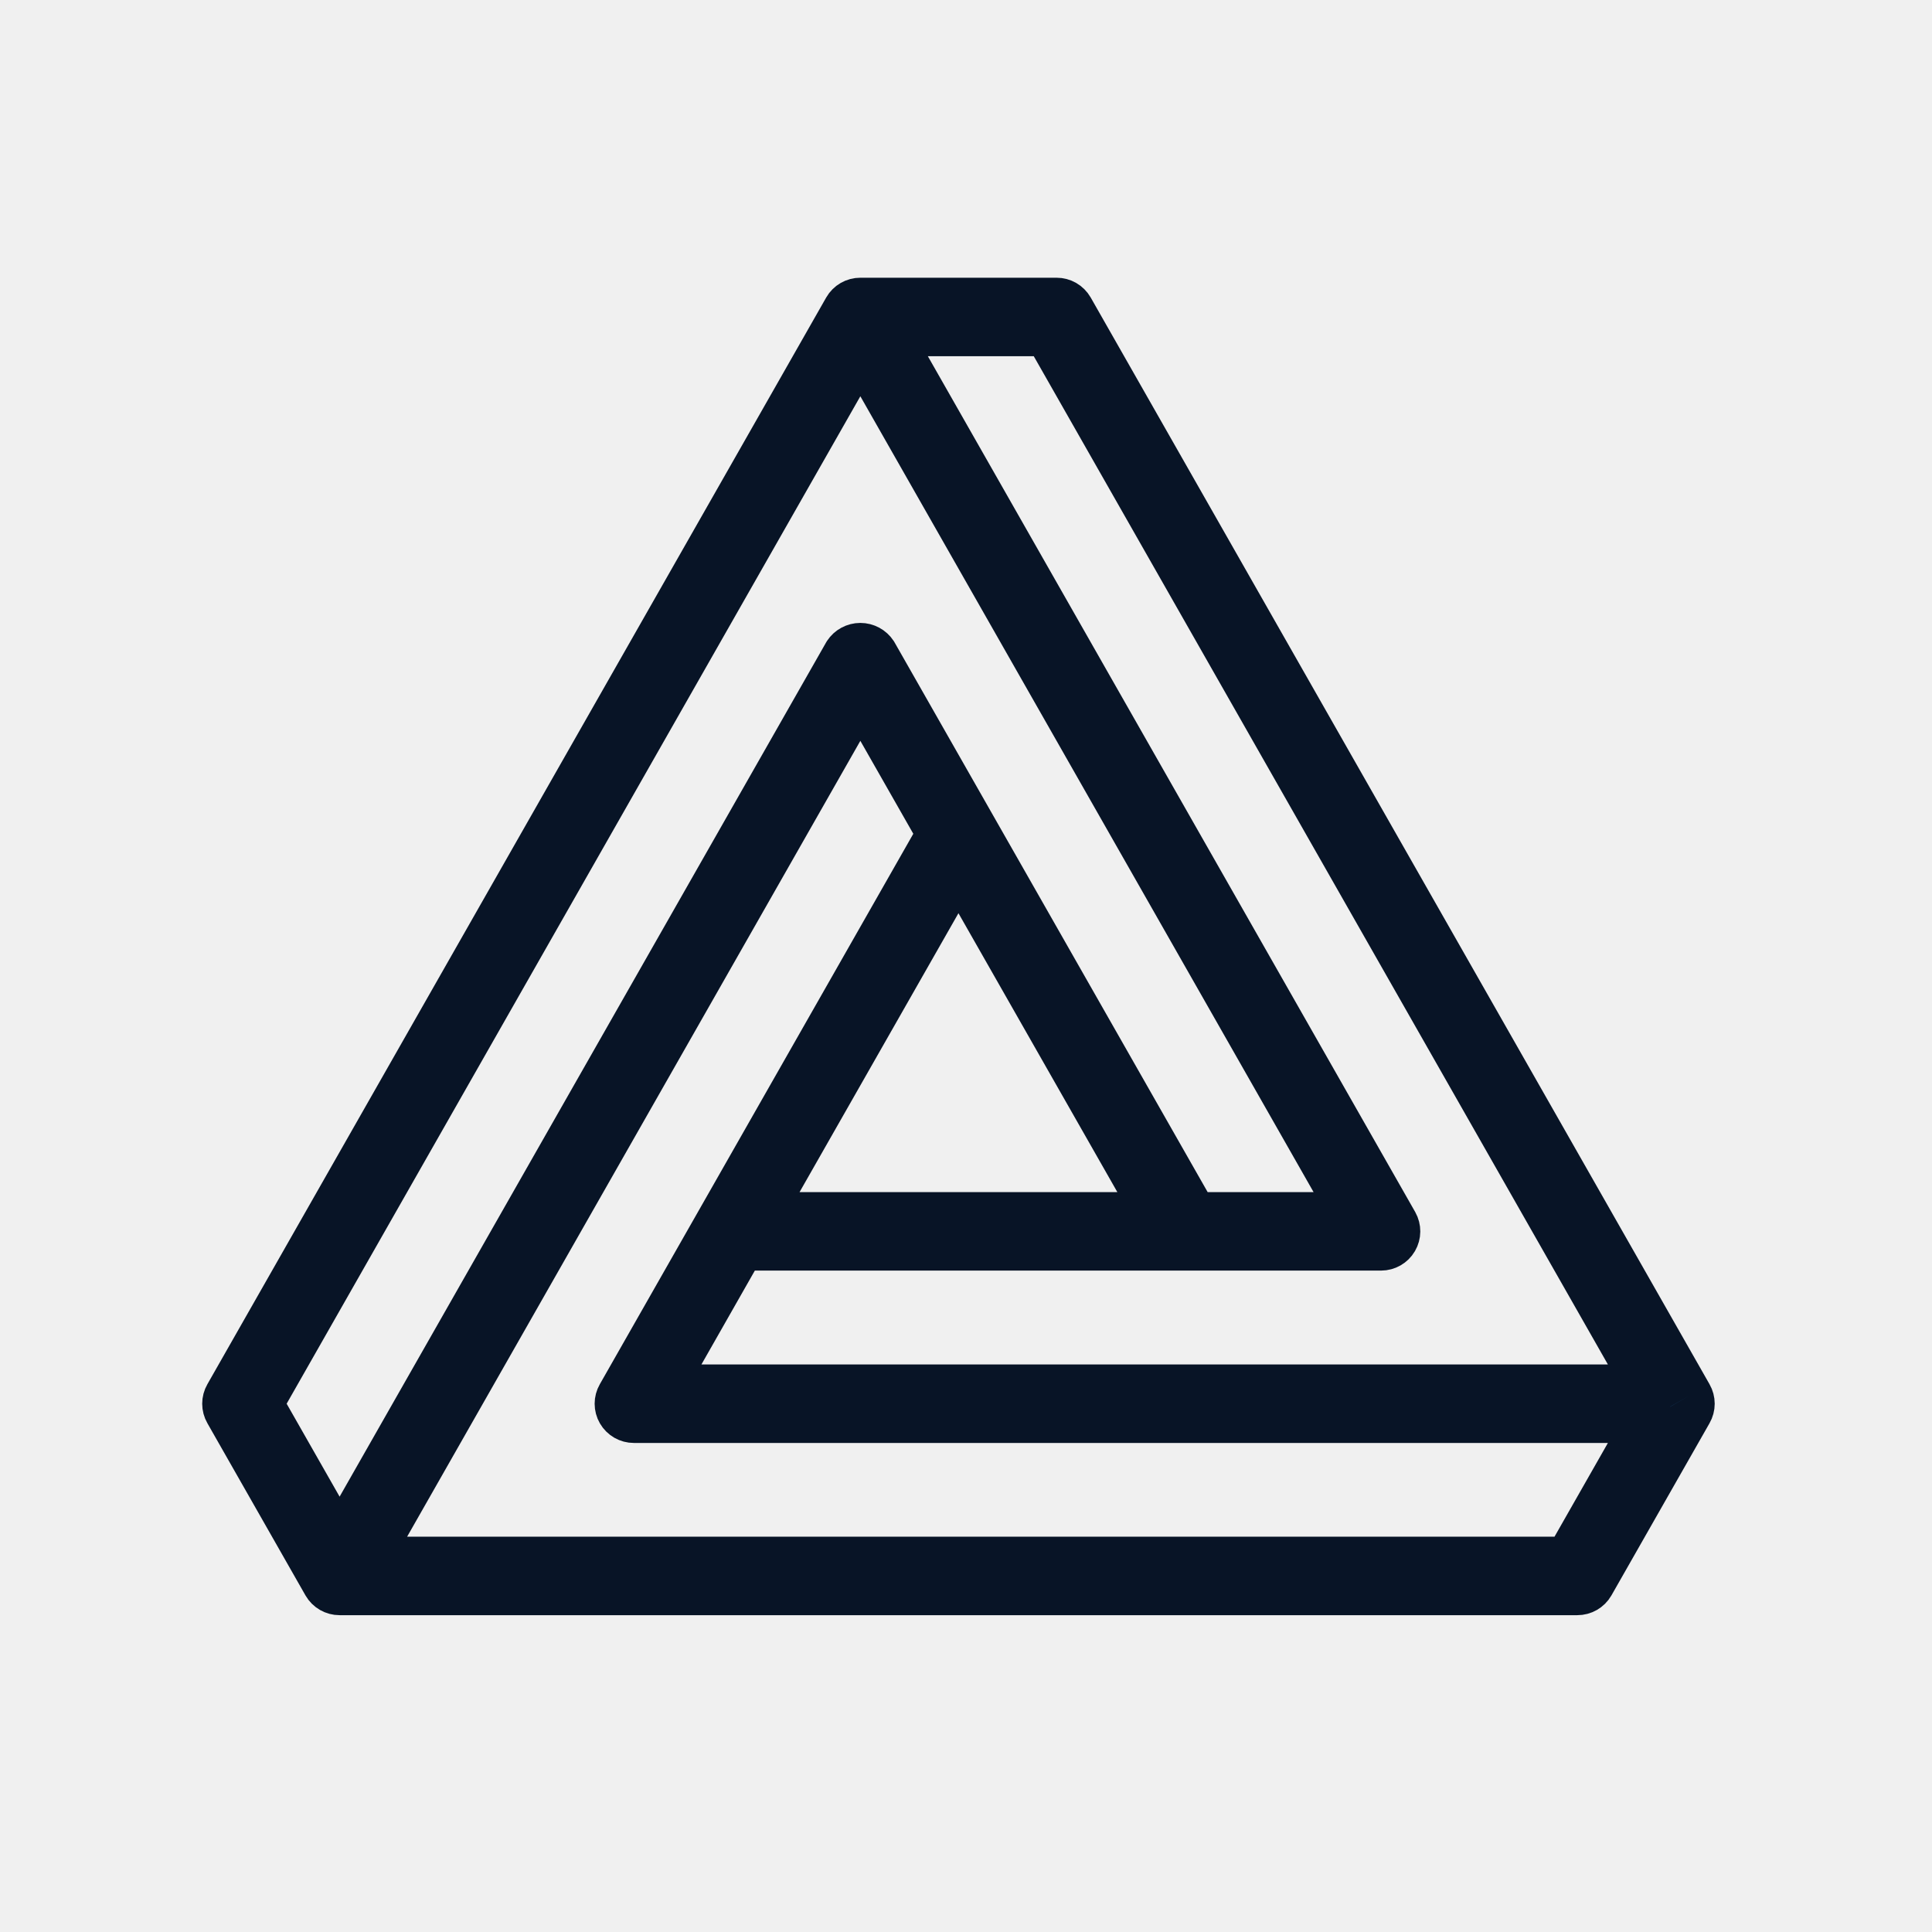
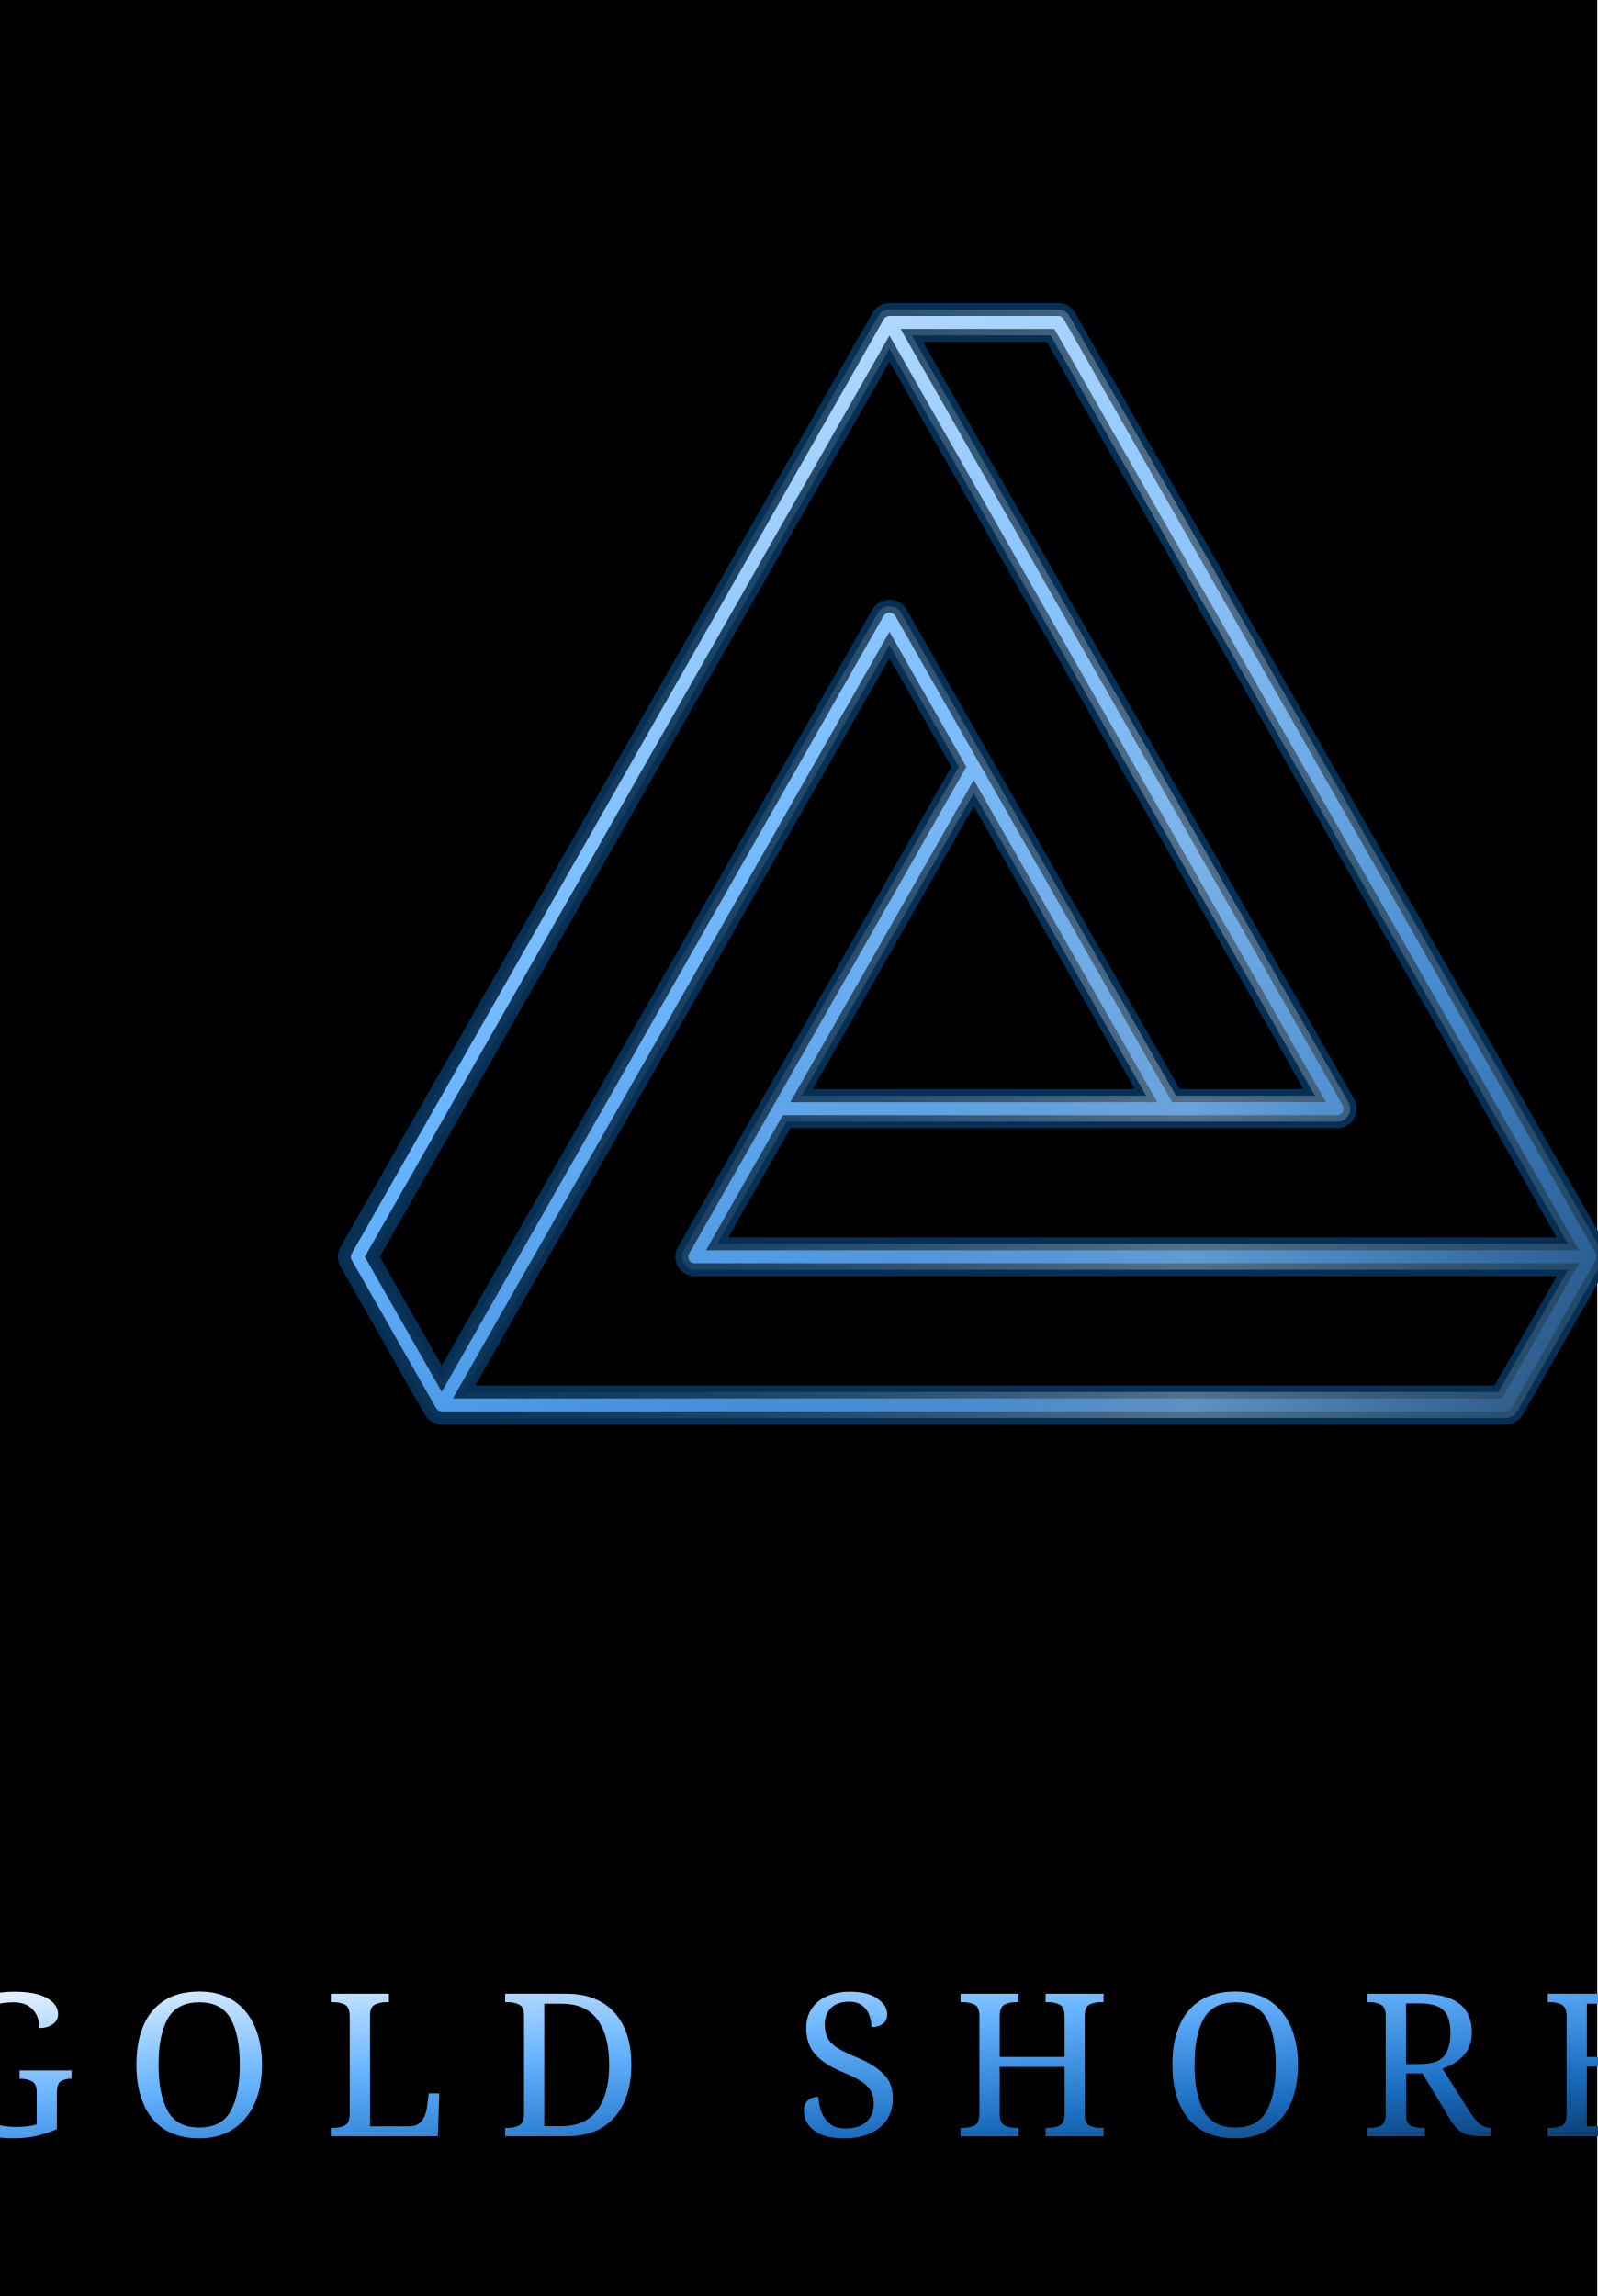
- <svg xmlns="http://www.w3.org/2000/svg" viewBox="0 0 128 128" fill="none">
+ <svg xmlns="http://www.w3.org/2000/svg" viewBox="0 0 160 230">
  <defs>
-     <linearGradient id="penrose-fill" x1="20" x2="108" y1="16" y2="108" gradientUnits="userSpaceOnUse">
-       <stop offset="0" stop-color="#f4f8ff" />
-       <stop offset="0.45" stop-color="#86c3ff" />
-       <stop offset="1" stop-color="#0d4f8f" />
+     <linearGradient id="metal" x1="0%" y1="0%" x2="100%" y2="100%">
+       <stop offset="0%" stop-color="#e8f4ff" />
+       <stop offset="40%" stop-color="#66b3ff" />
+       <stop offset="75%" stop-color="#1b6fc2" />
+       <stop offset="100%" stop-color="#0a3a6b" />
    </linearGradient>
+     <linearGradient id="shine" x1="0%" y1="0%" x2="100%" y2="0%">
+       <stop offset="0%" stop-color="transparent" />
+       <stop offset="50%" stop-color="#ffffff" stop-opacity="0.9" />
+       <stop offset="100%" stop-color="transparent" />
+       <animateTransform attributeName="gradientTransform" type="translate" from="-160 0" to="160 0" dur="3.5s" repeatCount="indefinite" />
+     </linearGradient>
+     <mask id="maskShine">
+       <rect width="160" height="230" fill="url(#shine)" />
+     </mask>
  </defs>
-   <path d="m111.87 92.5-41-72A1 1 0 0 0 70 20H57a1 1 0 0 0-.87.5l-41 72a1 1 0 0 0 0 1l6.5 11.41a1 1 0 0 0 .87.5h82a1 1 0 0 0 .87-.5l6.5-11.41a1 1 0 0 0 0-1m-2.59-.5H43.72l5.36-9.42H91.5a1 1 0 0 0 .87-1.49L58.72 22h10.7ZM63.5 57.27l13.28 23.31H50.22ZM17.15 93 57 23.02l32.78 57.56h-10.7L57.87 43.34a1.04 1.04 0 0 0-1.74 0L22.5 102.39Zm86.77 10.41h-79.7L57 45.85l5.35 9.39L41.13 92.5A1 1 0 0 0 42 94h67.28Z" fill="url(#penrose-fill)" stroke="#081426" stroke-linejoin="round" stroke-width="3.2" />
+   <rect width="160" height="230" fill="black" />
+   <path d="m111.87 92.505-41-72A1 1 0 0 0 70 20H57a1 1 0 0 0-.87.505l-41 72a1 1 0 0 0 0 .99l6.5 11.414a1 1 0 0 0 .87.506h82a1 1 0 0 0 .87-.506l6.5-11.414a1 1 0 0 0 0-.99M109.28 92H43.72l5.361-9.415H91.5a1 1 0 0 0 .87-1.494L58.72 22h10.698ZM63.5 57.265l13.28 23.32H50.22ZM17.15 93 57 23.021l32.78 57.564h-10.7l-21.21-37.25a1.04 1.04 0 0 0-1.738 0L22.5 102.392Zm86.768 10.415H24.22L57 45.85l5.35 9.394-21.22 37.261A1 1 0 0 0 42 94h67.28Z" fill="url(#metal)" stroke="#052f54" stroke-width="1" transform="matrix(1.3 0 0 1.3 15 5)" />
+   <path d="m111.87 92.505-41-72A1 1 0 0 0 70 20H57a1 1 0 0 0-.87.505l-41 72a1 1 0 0 0 0 .99l6.5 11.414a1 1 0 0 0 .87.506h82a1 1 0 0 0 .87-.506l6.5-11.414a1 1 0 0 0 0-.99M109.28 92H43.72l5.361-9.415H91.5a1 1 0 0 0 .87-1.494L58.72 22h10.698ZM63.5 57.265l13.28 23.32H50.22ZM17.15 93 57 23.021l32.78 57.564h-10.7l-21.21-37.25a1.04 1.04 0 0 0-1.738 0L22.5 102.392Zm86.768 10.415H24.22L57 45.85l5.35 9.394-21.22 37.261A1 1 0 0 0 42 94h67.28Z" fill="#ffffff" mask="url(#maskShine)" opacity="0.35" transform="matrix(1.3 0 0 1.3 15 5)" />
+   <text x="80" y="214" text-anchor="middle" font-size="20" font-weight="500" letter-spacing="5" fill="url(#metal)" font-family="Optima, Trajan Pro, Cinzel, serif">
+ 
+ GOLD SHORE
+ 
+ </text>
</svg>
